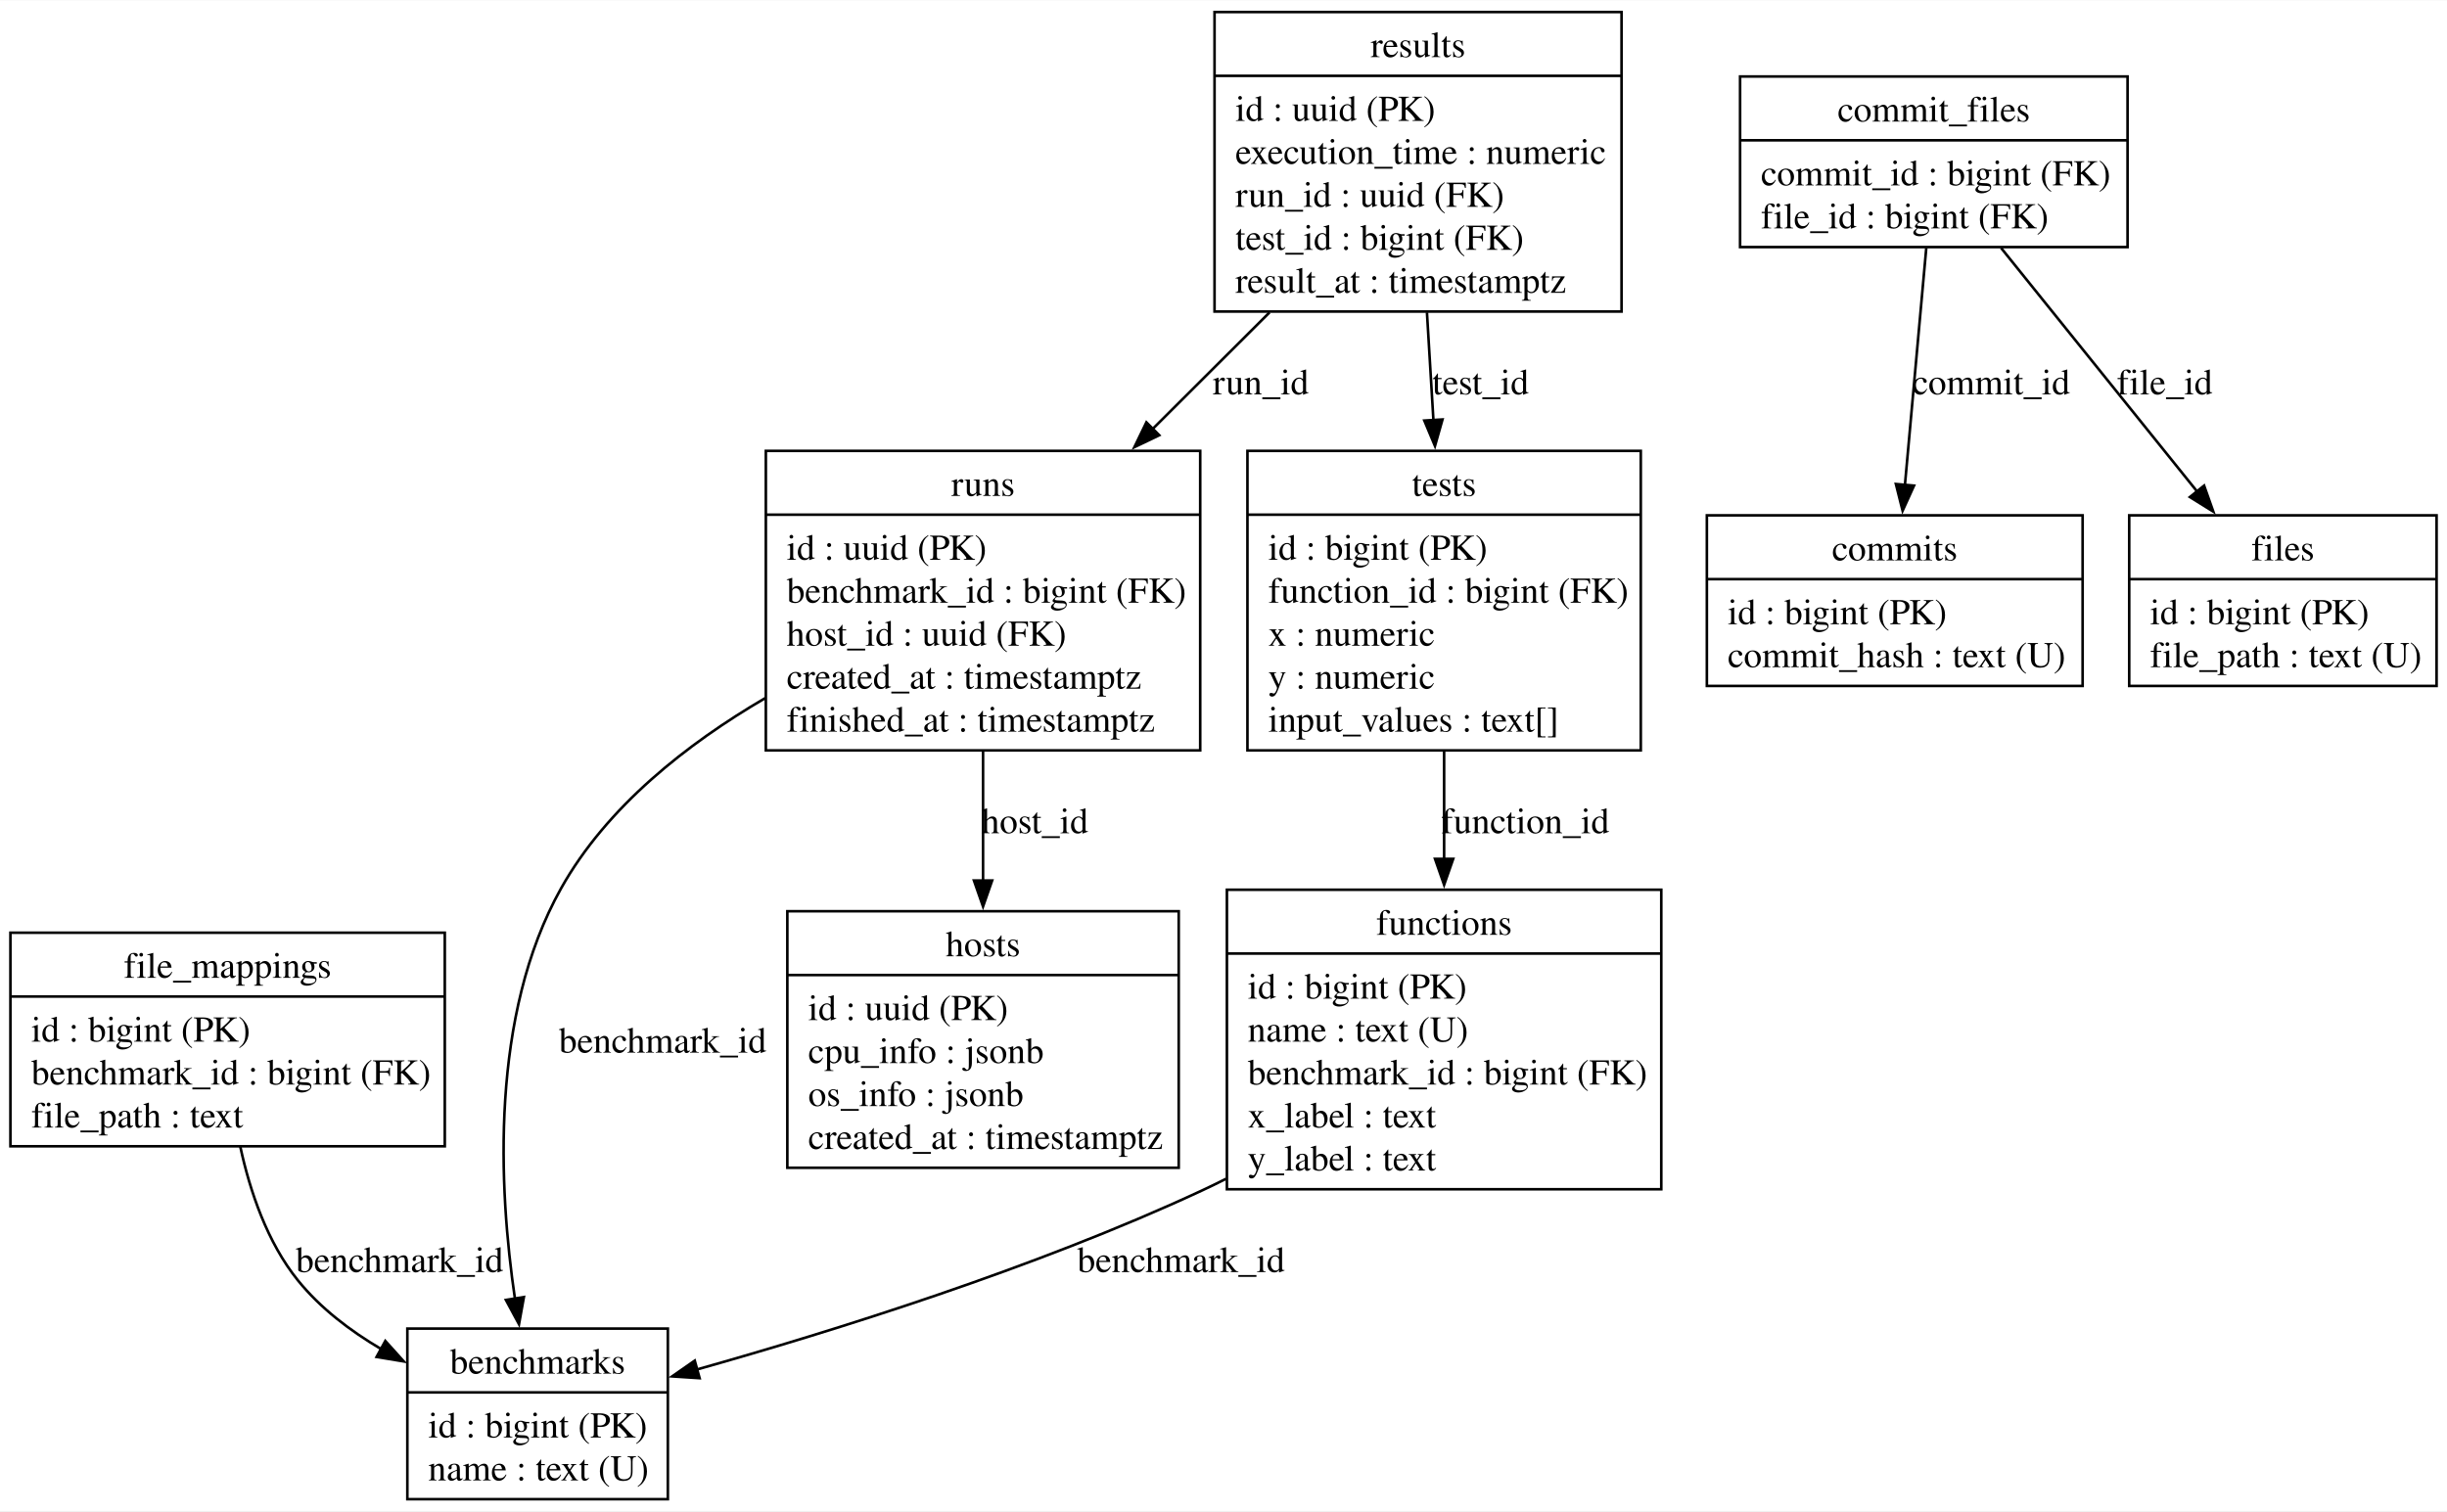
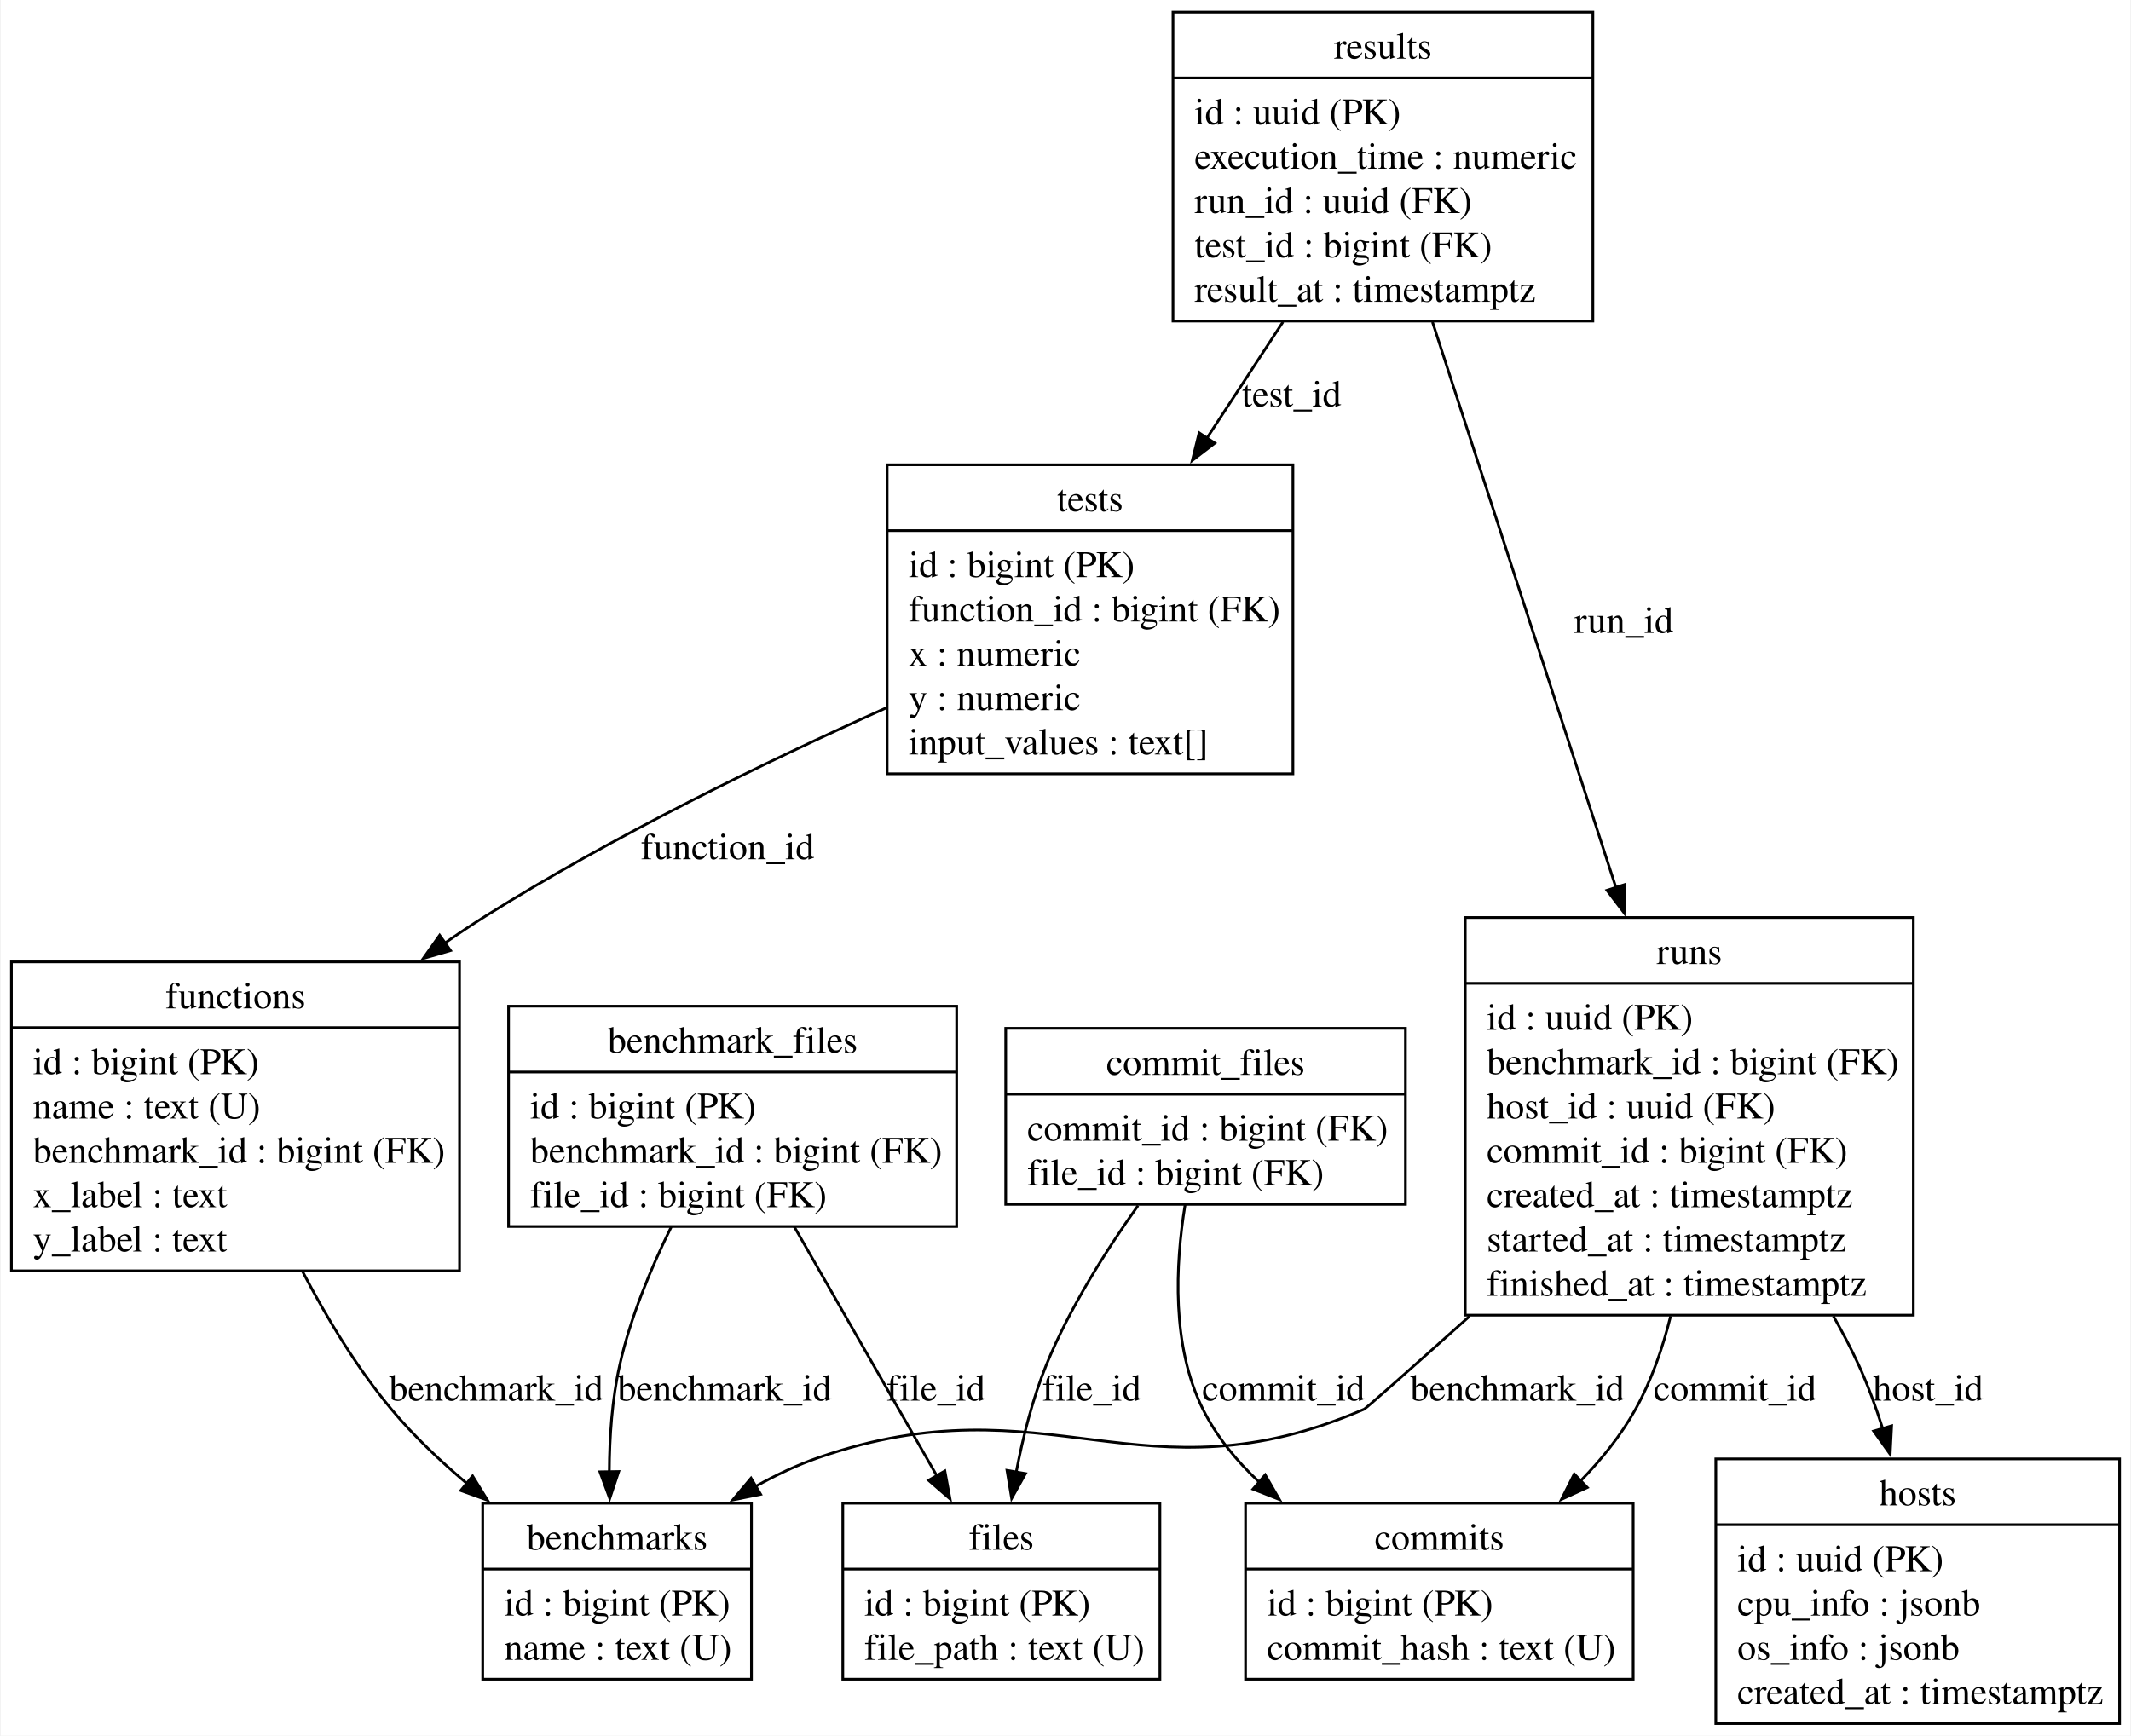
- <svg xmlns="http://www.w3.org/2000/svg" width="939pt" height="580pt" viewBox="0.00 0.00 939.38 580.00">
-   <g id="graph0" class="graph" transform="scale(1 1) rotate(0) translate(4 576)">
-     <polygon fill="white" stroke="none" points="-4,4 -4,-576 935.38,-576 935.38,4 -4,4" />
+ <svg xmlns="http://www.w3.org/2000/svg" width="793pt" height="646pt" viewBox="0.00 0.00 792.50 646.00">
+   <g id="graph0" class="graph" transform="scale(1 1) rotate(0) translate(4 642)">
+     <polygon fill="white" stroke="none" points="-4,4 -4,-642 788.5,-642 788.5,4 -4,4" />
    <g id="node1" class="node">
-       <polygon fill="none" stroke="black" points="152.38,-0.5 152.38,-66 252.38,-66 252.38,-0.5 152.38,-0.5" />
-       <text text-anchor="middle" x="202.38" y="-48.7" font-family="Times,serif" font-size="14.00">benchmarks</text>
-       <polyline fill="none" stroke="black" points="152.38,-41.5 252.38,-41.5" />
-       <text text-anchor="start" x="160.38" y="-24.2" font-family="Times,serif" font-size="14.00">id : bigint (PK)</text>
-       <text text-anchor="start" x="160.38" y="-7.7" font-family="Times,serif" font-size="14.00">name : text (U)</text>
+       <polygon fill="none" stroke="black" points="175.38,-17 175.38,-82.5 275.38,-82.5 275.38,-17 175.38,-17" />
+       <text text-anchor="middle" x="225.38" y="-65.2" font-family="Times,serif" font-size="14.00">benchmarks</text>
+       <polyline fill="none" stroke="black" points="175.38,-58 275.38,-58" />
+       <text text-anchor="start" x="183.38" y="-40.7" font-family="Times,serif" font-size="14.00">id : bigint (PK)</text>
+       <text text-anchor="start" x="183.38" y="-24.2" font-family="Times,serif" font-size="14.00">name : text (U)</text>
    </g>
    <g id="node2" class="node">
-       <polygon fill="none" stroke="black" points="0,-136 0,-218 166.75,-218 166.75,-136 0,-136" />
-       <text text-anchor="middle" x="83.38" y="-200.7" font-family="Times,serif" font-size="14.00">file_mappings</text>
-       <polyline fill="none" stroke="black" points="0,-193.5 166.75,-193.5" />
-       <text text-anchor="start" x="8" y="-176.2" font-family="Times,serif" font-size="14.00">id : bigint (PK)</text>
-       <text text-anchor="start" x="8" y="-159.7" font-family="Times,serif" font-size="14.00">benchmark_id : bigint (FK)</text>
-       <text text-anchor="start" x="8" y="-143.2" font-family="Times,serif" font-size="14.00">file_path : text</text>
+       <polygon fill="none" stroke="black" points="185,-185.5 185,-267.5 351.75,-267.5 351.75,-185.5 185,-185.5" />
+       <text text-anchor="middle" x="268.38" y="-250.2" font-family="Times,serif" font-size="14.00">benchmark_files</text>
+       <polyline fill="none" stroke="black" points="185,-243 351.75,-243" />
+       <text text-anchor="start" x="193" y="-225.7" font-family="Times,serif" font-size="14.00">id : bigint (PK)</text>
+       <text text-anchor="start" x="193" y="-209.2" font-family="Times,serif" font-size="14.00">benchmark_id : bigint (FK)</text>
+       <text text-anchor="start" x="193" y="-192.7" font-family="Times,serif" font-size="14.00">file_id : bigint (FK)</text>
    </g>
    <g id="edge1" class="edge">
-       <path fill="none" stroke="black" d="M88.24,-135.88C91.98,-118.6 98.62,-99.07 110.38,-84.5 118.95,-73.88 130.39,-65.17 142.29,-58.16" />
-       <polygon fill="black" stroke="black" points="143.92,-61.26 151.01,-53.39 140.56,-55.12 143.92,-61.26" />
-       <text text-anchor="middle" x="149.38" y="-87.7" font-family="Times,serif" font-size="14.00">benchmark_id</text>
+       <path fill="none" stroke="black" d="M245.53,-185.34C237.89,-169.81 230.32,-151.56 226.38,-134 223.51,-121.26 222.54,-107.14 222.49,-94.21" />
+       <polygon fill="black" stroke="black" points="225.99,-94.3 222.65,-84.25 218.99,-94.19 225.99,-94.3" />
+       <text text-anchor="middle" x="265.38" y="-120.7" font-family="Times,serif" font-size="14.00">benchmark_id</text>
+     </g>
+     <g id="node9" class="node">
+       <polygon fill="none" stroke="black" points="309.38,-17 309.38,-82.5 427.38,-82.5 427.38,-17 309.38,-17" />
+       <text text-anchor="middle" x="368.38" y="-65.2" font-family="Times,serif" font-size="14.00">files</text>
+       <polyline fill="none" stroke="black" points="309.38,-58 427.38,-58" />
+       <text text-anchor="start" x="317.38" y="-40.7" font-family="Times,serif" font-size="14.00">id : bigint (PK)</text>
+       <text text-anchor="start" x="317.38" y="-24.2" font-family="Times,serif" font-size="14.00">file_path : text (U)</text>
+     </g>
+     <g id="edge2" class="edge">
+       <path fill="none" stroke="black" d="M291.32,-185.41C307.19,-157.68 328.26,-120.85 344.36,-92.72" />
+       <polygon fill="black" stroke="black" points="347.36,-94.52 349.29,-84.1 341.29,-91.04 347.36,-94.52" />
+       <text text-anchor="middle" x="344" y="-120.7" font-family="Times,serif" font-size="14.00">file_id</text>
    </g>
    <g id="node3" class="node">
-       <polygon fill="none" stroke="black" points="467,-119.5 467,-234.5 633.75,-234.5 633.75,-119.5 467,-119.5" />
-       <text text-anchor="middle" x="550.38" y="-217.2" font-family="Times,serif" font-size="14.00">functions</text>
-       <polyline fill="none" stroke="black" points="467,-210 633.75,-210" />
-       <text text-anchor="start" x="475" y="-192.7" font-family="Times,serif" font-size="14.00">id : bigint (PK)</text>
-       <text text-anchor="start" x="475" y="-176.2" font-family="Times,serif" font-size="14.00">name : text (U)</text>
-       <text text-anchor="start" x="475" y="-159.7" font-family="Times,serif" font-size="14.00">benchmark_id : bigint (FK)</text>
-       <text text-anchor="start" x="475" y="-143.2" font-family="Times,serif" font-size="14.00">x_label : text</text>
-       <text text-anchor="start" x="475" y="-126.7" font-family="Times,serif" font-size="14.00">y_label : text</text>
+       <polygon fill="none" stroke="black" points="0,-169 0,-284 166.75,-284 166.75,-169 0,-169" />
+       <text text-anchor="middle" x="83.38" y="-266.7" font-family="Times,serif" font-size="14.00">functions</text>
+       <polyline fill="none" stroke="black" points="0,-259.5 166.75,-259.5" />
+       <text text-anchor="start" x="8" y="-242.2" font-family="Times,serif" font-size="14.00">id : bigint (PK)</text>
+       <text text-anchor="start" x="8" y="-225.7" font-family="Times,serif" font-size="14.00">name : text (U)</text>
+       <text text-anchor="start" x="8" y="-209.2" font-family="Times,serif" font-size="14.00">benchmark_id : bigint (FK)</text>
+       <text text-anchor="start" x="8" y="-192.7" font-family="Times,serif" font-size="14.00">x_label : text</text>
+       <text text-anchor="start" x="8" y="-176.2" font-family="Times,serif" font-size="14.00">y_label : text</text>
    </g>
-     <g id="edge2" class="edge">
-       <path fill="none" stroke="black" d="M466.7,-123.53C463.58,-121.95 460.47,-120.44 457.38,-119 393.4,-89.24 316.01,-65.07 263.39,-50.26" />
-       <polygon fill="black" stroke="black" points="264.58,-46.96 254.01,-47.65 262.71,-53.7 264.58,-46.96" />
-       <text text-anchor="middle" x="449.38" y="-87.7" font-family="Times,serif" font-size="14.00">benchmark_id</text>
+     <g id="edge3" class="edge">
+       <path fill="none" stroke="black" d="M108.39,-168.65C117.44,-151.29 128.62,-132.77 141.38,-117.5 149.6,-107.66 159.47,-98.29 169.51,-89.84" />
+       <polygon fill="black" stroke="black" points="171.61,-92.64 177.17,-83.62 167.2,-87.21 171.61,-92.64" />
+       <text text-anchor="middle" x="180.38" y="-120.7" font-family="Times,serif" font-size="14.00">benchmark_id</text>
    </g>
    <g id="node4" class="node">
-       <polygon fill="none" stroke="black" points="298.25,-127.75 298.25,-226.25 448.5,-226.25 448.5,-127.75 298.25,-127.75" />
-       <text text-anchor="middle" x="373.38" y="-208.95" font-family="Times,serif" font-size="14.00">hosts</text>
-       <polyline fill="none" stroke="black" points="298.25,-201.75 448.5,-201.75" />
-       <text text-anchor="start" x="306.25" y="-184.45" font-family="Times,serif" font-size="14.00">id : uuid (PK)</text>
-       <text text-anchor="start" x="306.25" y="-167.95" font-family="Times,serif" font-size="14.00">cpu_info : jsonb</text>
-       <text text-anchor="start" x="306.25" y="-151.45" font-family="Times,serif" font-size="14.00">os_info : jsonb</text>
-       <text text-anchor="start" x="306.25" y="-134.95" font-family="Times,serif" font-size="14.00">created_at : timestamptz</text>
+       <polygon fill="none" stroke="black" points="634.25,-0.5 634.25,-99 784.5,-99 784.5,-0.5 634.25,-0.5" />
+       <text text-anchor="middle" x="709.38" y="-81.7" font-family="Times,serif" font-size="14.00">hosts</text>
+       <polyline fill="none" stroke="black" points="634.25,-74.5 784.5,-74.5" />
+       <text text-anchor="start" x="642.25" y="-57.2" font-family="Times,serif" font-size="14.00">id : uuid (PK)</text>
+       <text text-anchor="start" x="642.25" y="-40.7" font-family="Times,serif" font-size="14.00">cpu_info : jsonb</text>
+       <text text-anchor="start" x="642.25" y="-24.2" font-family="Times,serif" font-size="14.00">os_info : jsonb</text>
+       <text text-anchor="start" x="642.25" y="-7.7" font-family="Times,serif" font-size="14.00">created_at : timestamptz</text>
    </g>
    <g id="node5" class="node">
-       <polygon fill="none" stroke="black" points="462.25,-456.5 462.25,-571.5 618.5,-571.5 618.5,-456.5 462.25,-456.5" />
-       <text text-anchor="middle" x="540.38" y="-554.2" font-family="Times,serif" font-size="14.00">results</text>
-       <polyline fill="none" stroke="black" points="462.25,-547 618.5,-547" />
-       <text text-anchor="start" x="470.25" y="-529.7" font-family="Times,serif" font-size="14.00">id : uuid (PK)</text>
-       <text text-anchor="start" x="470.25" y="-513.2" font-family="Times,serif" font-size="14.00">execution_time : numeric</text>
-       <text text-anchor="start" x="470.25" y="-496.7" font-family="Times,serif" font-size="14.00">run_id : uuid (FK)</text>
-       <text text-anchor="start" x="470.25" y="-480.2" font-family="Times,serif" font-size="14.00">test_id : bigint (FK)</text>
-       <text text-anchor="start" x="470.25" y="-463.7" font-family="Times,serif" font-size="14.00">result_at : timestamptz</text>
+       <polygon fill="none" stroke="black" points="432.25,-522.5 432.25,-637.5 588.5,-637.5 588.5,-522.5 432.25,-522.5" />
+       <text text-anchor="middle" x="510.38" y="-620.2" font-family="Times,serif" font-size="14.00">results</text>
+       <polyline fill="none" stroke="black" points="432.25,-613 588.5,-613" />
+       <text text-anchor="start" x="440.25" y="-595.7" font-family="Times,serif" font-size="14.00">id : uuid (PK)</text>
+       <text text-anchor="start" x="440.25" y="-579.2" font-family="Times,serif" font-size="14.00">execution_time : numeric</text>
+       <text text-anchor="start" x="440.25" y="-562.7" font-family="Times,serif" font-size="14.00">run_id : uuid (FK)</text>
+       <text text-anchor="start" x="440.25" y="-546.2" font-family="Times,serif" font-size="14.00">test_id : bigint (FK)</text>
+       <text text-anchor="start" x="440.25" y="-529.7" font-family="Times,serif" font-size="14.00">result_at : timestamptz</text>
    </g>
    <g id="node6" class="node">
-       <polygon fill="none" stroke="black" points="290,-288 290,-403 456.75,-403 456.75,-288 290,-288" />
-       <text text-anchor="middle" x="373.38" y="-385.7" font-family="Times,serif" font-size="14.00">runs</text>
-       <polyline fill="none" stroke="black" points="290,-378.5 456.75,-378.5" />
-       <text text-anchor="start" x="298" y="-361.2" font-family="Times,serif" font-size="14.00">id : uuid (PK)</text>
-       <text text-anchor="start" x="298" y="-344.7" font-family="Times,serif" font-size="14.00">benchmark_id : bigint (FK)</text>
-       <text text-anchor="start" x="298" y="-328.2" font-family="Times,serif" font-size="14.00">host_id : uuid (FK)</text>
-       <text text-anchor="start" x="298" y="-311.7" font-family="Times,serif" font-size="14.00">created_at : timestamptz</text>
-       <text text-anchor="start" x="298" y="-295.2" font-family="Times,serif" font-size="14.00">finished_at : timestamptz</text>
+       <polygon fill="none" stroke="black" points="541,-152.5 541,-300.5 707.75,-300.5 707.75,-152.5 541,-152.5" />
+       <text text-anchor="middle" x="624.38" y="-283.2" font-family="Times,serif" font-size="14.00">runs</text>
+       <polyline fill="none" stroke="black" points="541,-276 707.75,-276" />
+       <text text-anchor="start" x="549" y="-258.7" font-family="Times,serif" font-size="14.00">id : uuid (PK)</text>
+       <text text-anchor="start" x="549" y="-242.2" font-family="Times,serif" font-size="14.00">benchmark_id : bigint (FK)</text>
+       <text text-anchor="start" x="549" y="-225.7" font-family="Times,serif" font-size="14.00">host_id : uuid (FK)</text>
+       <text text-anchor="start" x="549" y="-209.2" font-family="Times,serif" font-size="14.00">commit_id : bigint (FK)</text>
+       <text text-anchor="start" x="549" y="-192.7" font-family="Times,serif" font-size="14.00">created_at : timestamptz</text>
+       <text text-anchor="start" x="549" y="-176.2" font-family="Times,serif" font-size="14.00">started_at : timestamptz</text>
+       <text text-anchor="start" x="549" y="-159.7" font-family="Times,serif" font-size="14.00">finished_at : timestamptz</text>
    </g>
-     <g id="edge3" class="edge">
-       <path fill="none" stroke="black" d="M483.37,-456.17C468.94,-441.78 453.33,-426.22 438.53,-411.46" />
-       <polygon fill="black" stroke="black" points="441.03,-409.01 431.48,-404.43 436.09,-413.97 441.03,-409.01" />
-       <text text-anchor="middle" x="480" y="-424.7" font-family="Times,serif" font-size="14.00">run_id</text>
+     <g id="edge4" class="edge">
+       <path fill="none" stroke="black" d="M528.82,-522.13C547.32,-465.08 576.03,-376.55 597.16,-311.42" />
+       <polygon fill="black" stroke="black" points="600.39,-312.8 600.14,-302.21 593.73,-310.64 600.39,-312.8" />
+       <text text-anchor="middle" x="600" y="-406.45" font-family="Times,serif" font-size="14.00">run_id</text>
    </g>
    <g id="node7" class="node">
-       <polygon fill="none" stroke="black" points="474.88,-288 474.88,-403 625.88,-403 625.88,-288 474.88,-288" />
-       <text text-anchor="middle" x="550.38" y="-385.7" font-family="Times,serif" font-size="14.00">tests</text>
-       <polyline fill="none" stroke="black" points="474.88,-378.5 625.88,-378.5" />
-       <text text-anchor="start" x="482.88" y="-361.2" font-family="Times,serif" font-size="14.00">id : bigint (PK)</text>
-       <text text-anchor="start" x="482.88" y="-344.7" font-family="Times,serif" font-size="14.00">function_id : bigint (FK)</text>
-       <text text-anchor="start" x="482.88" y="-328.2" font-family="Times,serif" font-size="14.00">x : numeric</text>
-       <text text-anchor="start" x="482.88" y="-311.7" font-family="Times,serif" font-size="14.00">y : numeric</text>
-       <text text-anchor="start" x="482.88" y="-295.2" font-family="Times,serif" font-size="14.00">input_values : text[]</text>
-     </g>
-     <g id="edge4" class="edge">
-       <path fill="none" stroke="black" d="M543.79,-456.17C544.59,-442.84 545.45,-428.52 546.28,-414.75" />
-       <polygon fill="black" stroke="black" points="549.76,-415.06 546.87,-404.87 542.78,-414.64 549.76,-415.06" />
-       <text text-anchor="middle" x="564.38" y="-424.7" font-family="Times,serif" font-size="14.00">test_id</text>
+       <polygon fill="none" stroke="black" points="325.88,-354 325.88,-469 476.88,-469 476.88,-354 325.88,-354" />
+       <text text-anchor="middle" x="401.38" y="-451.7" font-family="Times,serif" font-size="14.00">tests</text>
+       <polyline fill="none" stroke="black" points="325.88,-444.5 476.88,-444.5" />
+       <text text-anchor="start" x="333.88" y="-427.2" font-family="Times,serif" font-size="14.00">id : bigint (PK)</text>
+       <text text-anchor="start" x="333.88" y="-410.7" font-family="Times,serif" font-size="14.00">function_id : bigint (FK)</text>
+       <text text-anchor="start" x="333.88" y="-394.2" font-family="Times,serif" font-size="14.00">x : numeric</text>
+       <text text-anchor="start" x="333.88" y="-377.7" font-family="Times,serif" font-size="14.00">y : numeric</text>
+       <text text-anchor="start" x="333.88" y="-361.2" font-family="Times,serif" font-size="14.00">input_values : text[]</text>
    </g>
    <g id="edge5" class="edge">
-       <path fill="none" stroke="black" d="M289.81,-308.11C259.76,-290.56 228.96,-266.39 211.38,-235 184.12,-186.35 187.39,-120.19 193.7,-77.35" />
-       <polygon fill="black" stroke="black" points="197.12,-78.11 195.24,-67.68 190.21,-77 197.12,-78.11" />
-       <text text-anchor="middle" x="250.38" y="-171.95" font-family="Times,serif" font-size="14.00">benchmark_id</text>
+       <path fill="none" stroke="black" d="M473.17,-522.17C464.01,-508.18 454.13,-493.08 444.71,-478.69" />
+       <polygon fill="black" stroke="black" points="447.83,-477.08 439.43,-470.63 441.98,-480.91 447.83,-477.08" />
+       <text text-anchor="middle" x="476.38" y="-490.7" font-family="Times,serif" font-size="14.00">test_id</text>
    </g>
    <g id="edge6" class="edge">
-       <path fill="none" stroke="black" d="M373.38,-287.67C373.38,-271.52 373.38,-253.88 373.38,-237.58" />
-       <polygon fill="black" stroke="black" points="376.88,-238.05 373.38,-228.05 369.88,-238.05 376.88,-238.05" />
-       <text text-anchor="middle" x="393.25" y="-256.2" font-family="Times,serif" font-size="14.00">host_id</text>
+       <path fill="none" stroke="black" d="M542.57,-152.07C521.36,-133.11 504.15,-117.84 503.38,-117.5 420.25,-81.51 385.99,-129.06 300.38,-99.5 292.41,-96.75 284.46,-92.98 276.87,-88.74" />
+       <polygon fill="black" stroke="black" points="278.81,-85.82 268.42,-83.72 275.23,-91.84 278.81,-85.82" />
+       <text text-anchor="middle" x="560.38" y="-120.7" font-family="Times,serif" font-size="14.00">benchmark_id</text>
    </g>
    <g id="edge7" class="edge">
-       <path fill="none" stroke="black" d="M550.38,-287.67C550.38,-274.34 550.38,-260.02 550.38,-246.25" />
-       <polygon fill="black" stroke="black" points="553.88,-246.37 550.38,-236.37 546.88,-246.37 553.88,-246.37" />
-       <text text-anchor="middle" x="581.5" y="-256.2" font-family="Times,serif" font-size="14.00">function_id</text>
+       <path fill="none" stroke="black" d="M678.01,-152.12C681.42,-146.12 684.6,-140.05 687.38,-134 690.81,-126.53 693.78,-118.43 696.33,-110.31" />
+       <polygon fill="black" stroke="black" points="699.68,-111.32 699.13,-100.73 692.97,-109.35 699.68,-111.32" />
+       <text text-anchor="middle" x="713.25" y="-120.7" font-family="Times,serif" font-size="14.00">host_id</text>
    </g>
    <g id="node8" class="node">
-       <polygon fill="none" stroke="black" points="651.25,-312.75 651.25,-378.25 795.5,-378.25 795.5,-312.75 651.25,-312.75" />
-       <text text-anchor="middle" x="723.38" y="-360.95" font-family="Times,serif" font-size="14.00">commits</text>
-       <polyline fill="none" stroke="black" points="651.25,-353.75 795.5,-353.75" />
-       <text text-anchor="start" x="659.25" y="-336.45" font-family="Times,serif" font-size="14.00">id : bigint (PK)</text>
-       <text text-anchor="start" x="659.25" y="-319.95" font-family="Times,serif" font-size="14.00">commit_hash : text (U)</text>
+       <polygon fill="none" stroke="black" points="459.25,-17 459.25,-82.5 603.5,-82.5 603.5,-17 459.25,-17" />
+       <text text-anchor="middle" x="531.38" y="-65.2" font-family="Times,serif" font-size="14.00">commits</text>
+       <polyline fill="none" stroke="black" points="459.25,-58 603.5,-58" />
+       <text text-anchor="start" x="467.25" y="-40.7" font-family="Times,serif" font-size="14.00">id : bigint (PK)</text>
+       <text text-anchor="start" x="467.25" y="-24.2" font-family="Times,serif" font-size="14.00">commit_hash : text (U)</text>
    </g>
-     <g id="node9" class="node">
-       <polygon fill="none" stroke="black" points="813.38,-312.75 813.38,-378.25 931.38,-378.25 931.38,-312.75 813.38,-312.75" />
-       <text text-anchor="middle" x="872.38" y="-360.95" font-family="Times,serif" font-size="14.00">files</text>
-       <polyline fill="none" stroke="black" points="813.38,-353.75 931.38,-353.75" />
-       <text text-anchor="start" x="821.38" y="-336.45" font-family="Times,serif" font-size="14.00">id : bigint (PK)</text>
-       <text text-anchor="start" x="821.38" y="-319.95" font-family="Times,serif" font-size="14.00">file_path : text (U)</text>
+     <g id="edge8" class="edge">
+       <path fill="none" stroke="black" d="M617.42,-152.1C614.44,-140.07 610.25,-128.09 604.38,-117.5 599,-107.81 591.7,-98.77 583.79,-90.66" />
+       <polygon fill="black" stroke="black" points="586.43,-88.35 576.8,-83.93 581.57,-93.39 586.43,-88.35" />
+       <text text-anchor="middle" x="641.38" y="-120.7" font-family="Times,serif" font-size="14.00">commit_id</text>
+     </g>
+     <g id="edge9" class="edge">
+       <path fill="none" stroke="black" d="M325.49,-378.52C280.81,-358.49 223.92,-330.87 176.38,-301 171.31,-297.82 166.2,-294.41 161.11,-290.87" />
+       <polygon fill="black" stroke="black" points="163.41,-288.21 153.24,-285.26 159.35,-293.91 163.41,-288.21" />
+       <text text-anchor="middle" x="266.5" y="-322.2" font-family="Times,serif" font-size="14.00">function_id</text>
    </g>
    <g id="node10" class="node">
-       <polygon fill="none" stroke="black" points="664,-481.25 664,-546.75 812.75,-546.75 812.75,-481.25 664,-481.25" />
-       <text text-anchor="middle" x="738.38" y="-529.45" font-family="Times,serif" font-size="14.00">commit_files</text>
-       <polyline fill="none" stroke="black" points="664,-522.25 812.75,-522.25" />
-       <text text-anchor="start" x="672" y="-504.95" font-family="Times,serif" font-size="14.00">commit_id : bigint (FK)</text>
-       <text text-anchor="start" x="672" y="-488.45" font-family="Times,serif" font-size="14.00">file_id : bigint (FK)</text>
+       <polygon fill="none" stroke="black" points="370,-193.75 370,-259.25 518.75,-259.25 518.75,-193.75 370,-193.75" />
+       <text text-anchor="middle" x="444.38" y="-241.95" font-family="Times,serif" font-size="14.00">commit_files</text>
+       <polyline fill="none" stroke="black" points="370,-234.75 518.75,-234.75" />
+       <text text-anchor="start" x="378" y="-217.45" font-family="Times,serif" font-size="14.00">commit_id : bigint (FK)</text>
+       <text text-anchor="start" x="378" y="-200.95" font-family="Times,serif" font-size="14.00">file_id : bigint (FK)</text>
    </g>
-     <g id="edge8" class="edge">
-       <path fill="none" stroke="black" d="M735.48,-480.9C733.15,-454.98 729.84,-418.28 727.27,-389.77" />
-       <polygon fill="black" stroke="black" points="730.78,-389.66 726.39,-380.01 723.81,-390.29 730.78,-389.66" />
-       <text text-anchor="middle" x="760.38" y="-424.7" font-family="Times,serif" font-size="14.00">commit_id</text>
+     <g id="edge10" class="edge">
+       <path fill="none" stroke="black" d="M436.75,-193.55C433.09,-171.11 431.7,-141.01 443.38,-117.5 448.43,-107.32 455.86,-98.28 464.29,-90.4" />
+       <polygon fill="black" stroke="black" points="466.56,-93.06 471.86,-83.88 462,-87.75 466.56,-93.06" />
+       <text text-anchor="middle" x="473.38" y="-120.7" font-family="Times,serif" font-size="14.00">commit_id</text>
    </g>
-     <g id="edge9" class="edge">
-       <path fill="none" stroke="black" d="M764.21,-480.9C785.72,-454.18 816.46,-415.98 839.67,-387.13" />
-       <polygon fill="black" stroke="black" points="842.13,-389.67 845.67,-379.68 836.67,-385.28 842.13,-389.67" />
-       <text text-anchor="middle" x="827" y="-424.7" font-family="Times,serif" font-size="14.00">file_id</text>
+     <g id="edge11" class="edge">
+       <path fill="none" stroke="black" d="M419.23,-193.28C407.24,-176.45 393.69,-155.03 385.12,-134 380.01,-121.43 376.41,-107.14 373.89,-93.99" />
+       <polygon fill="black" stroke="black" points="377.37,-93.54 372.21,-84.29 370.47,-94.74 377.37,-93.54" />
+       <text text-anchor="middle" x="402" y="-120.7" font-family="Times,serif" font-size="14.00">file_id</text>
    </g>
  </g>
</svg>
